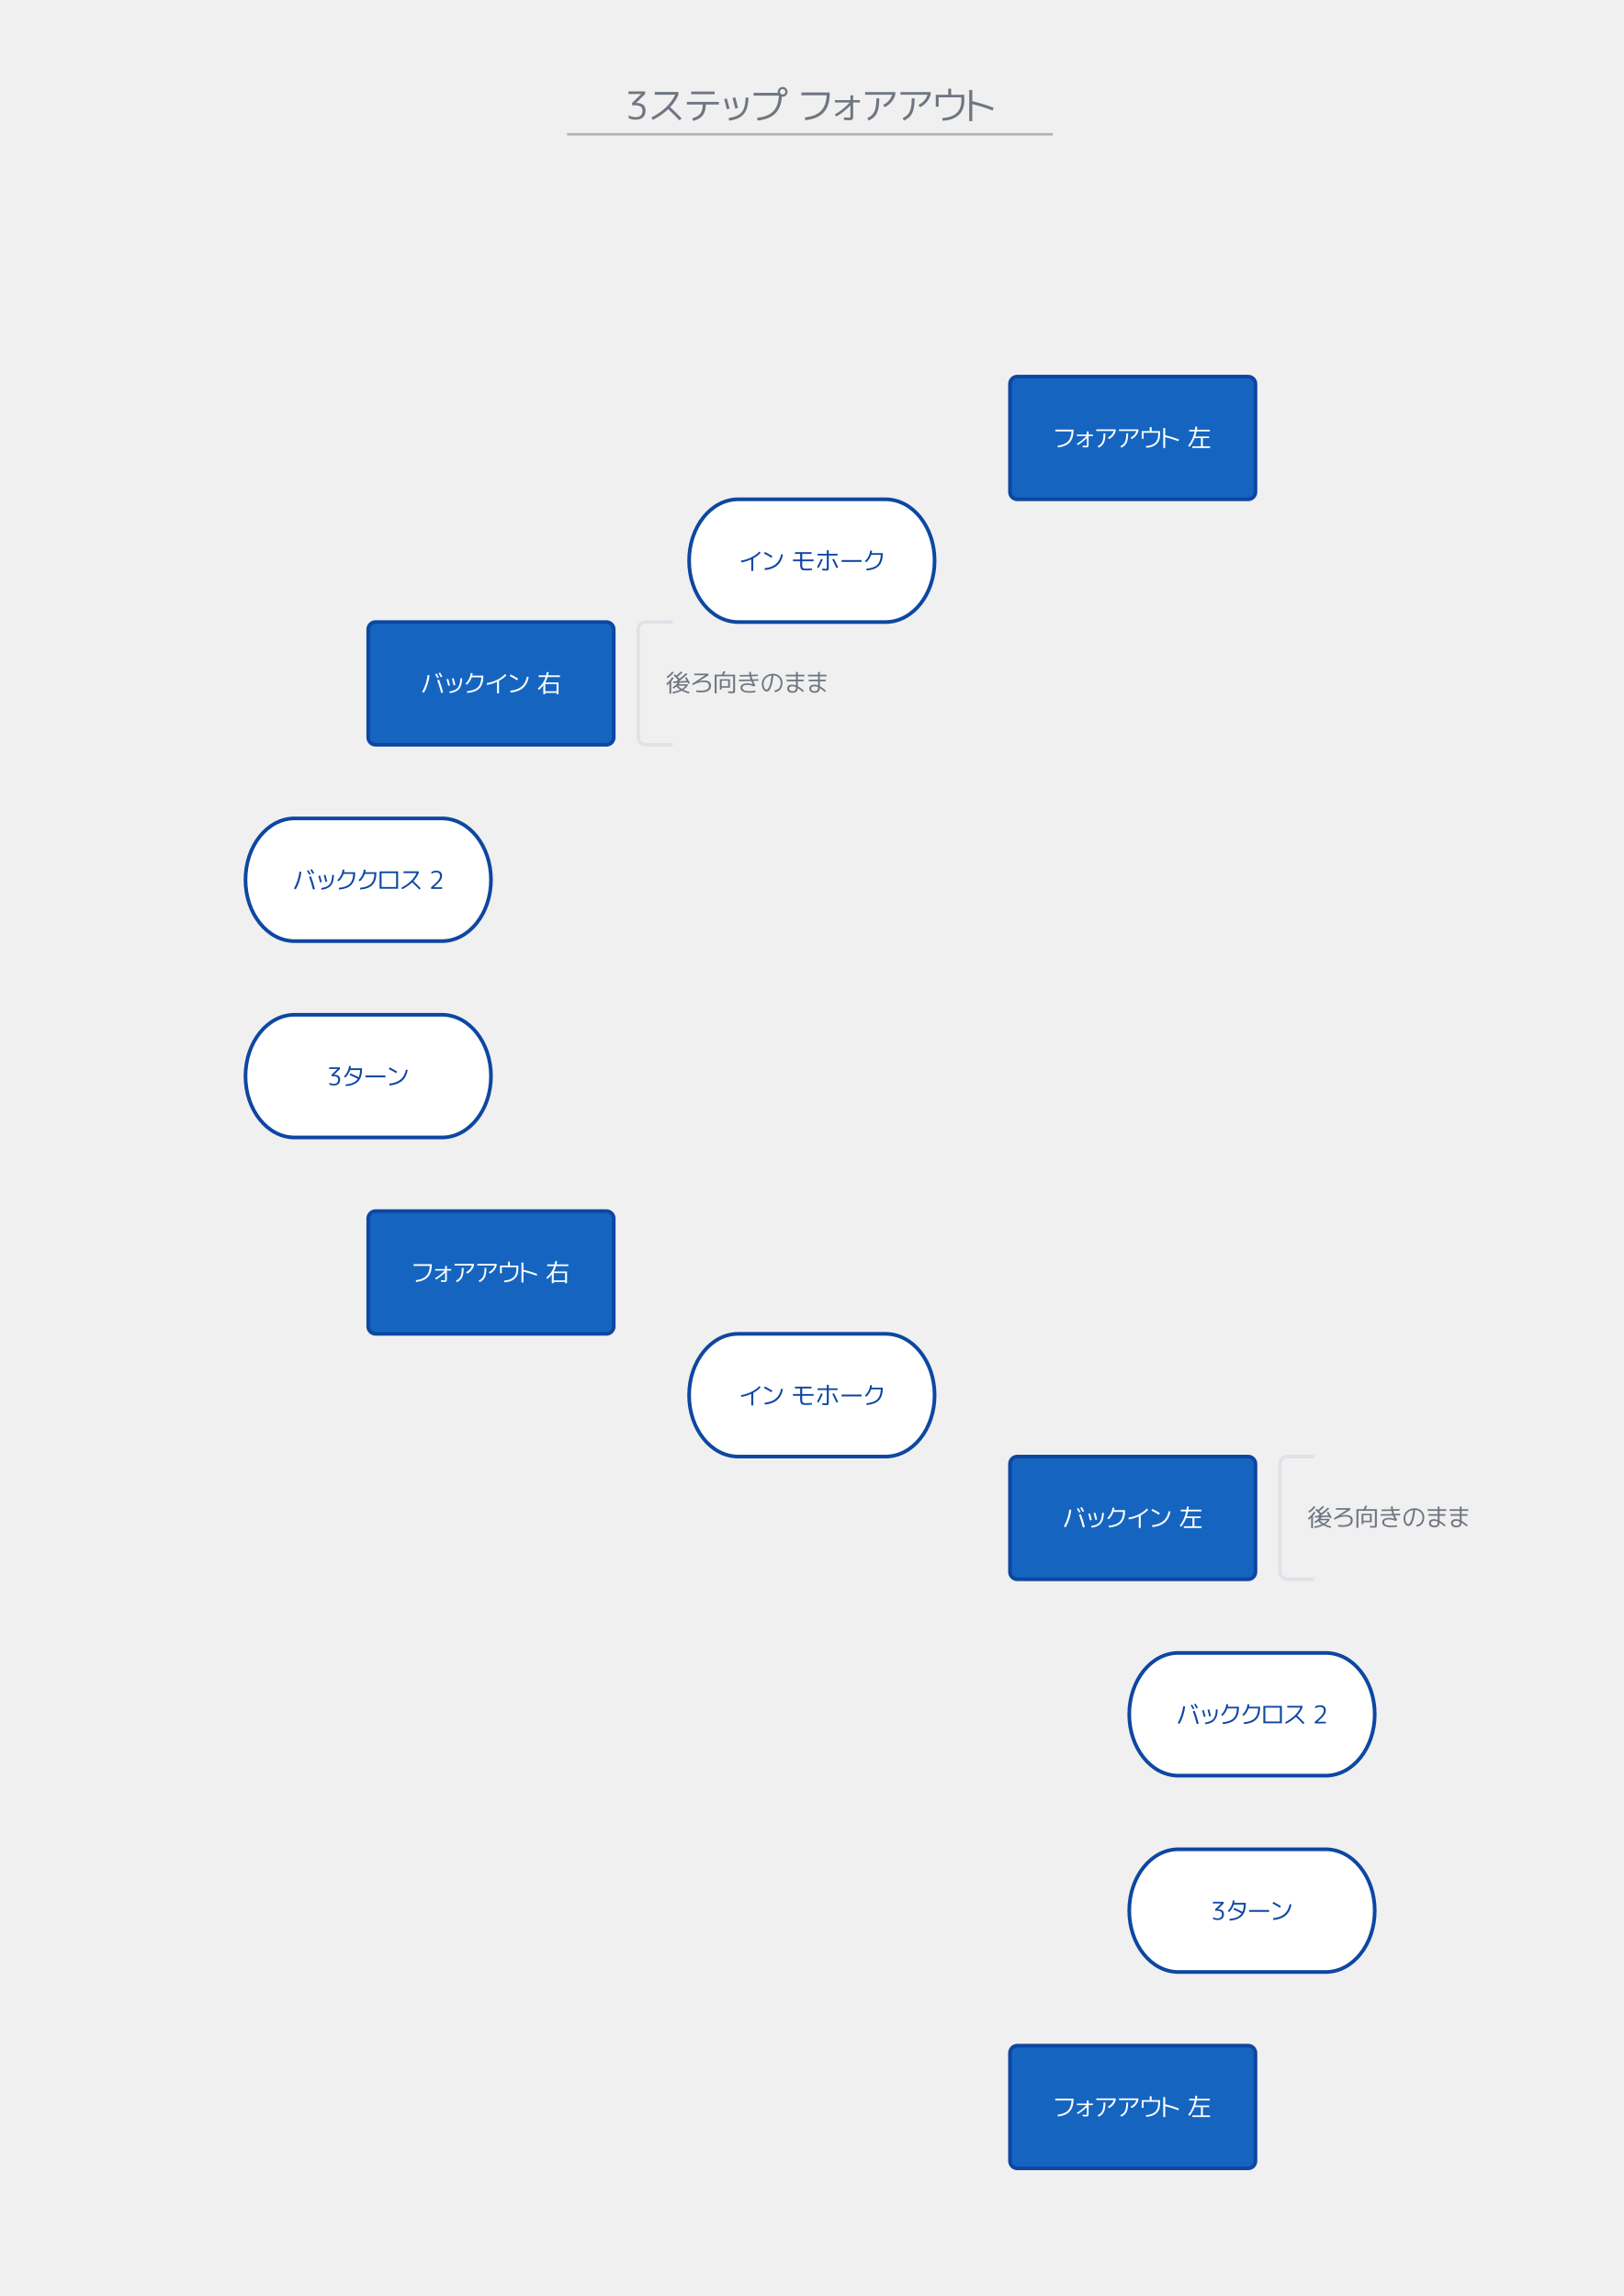
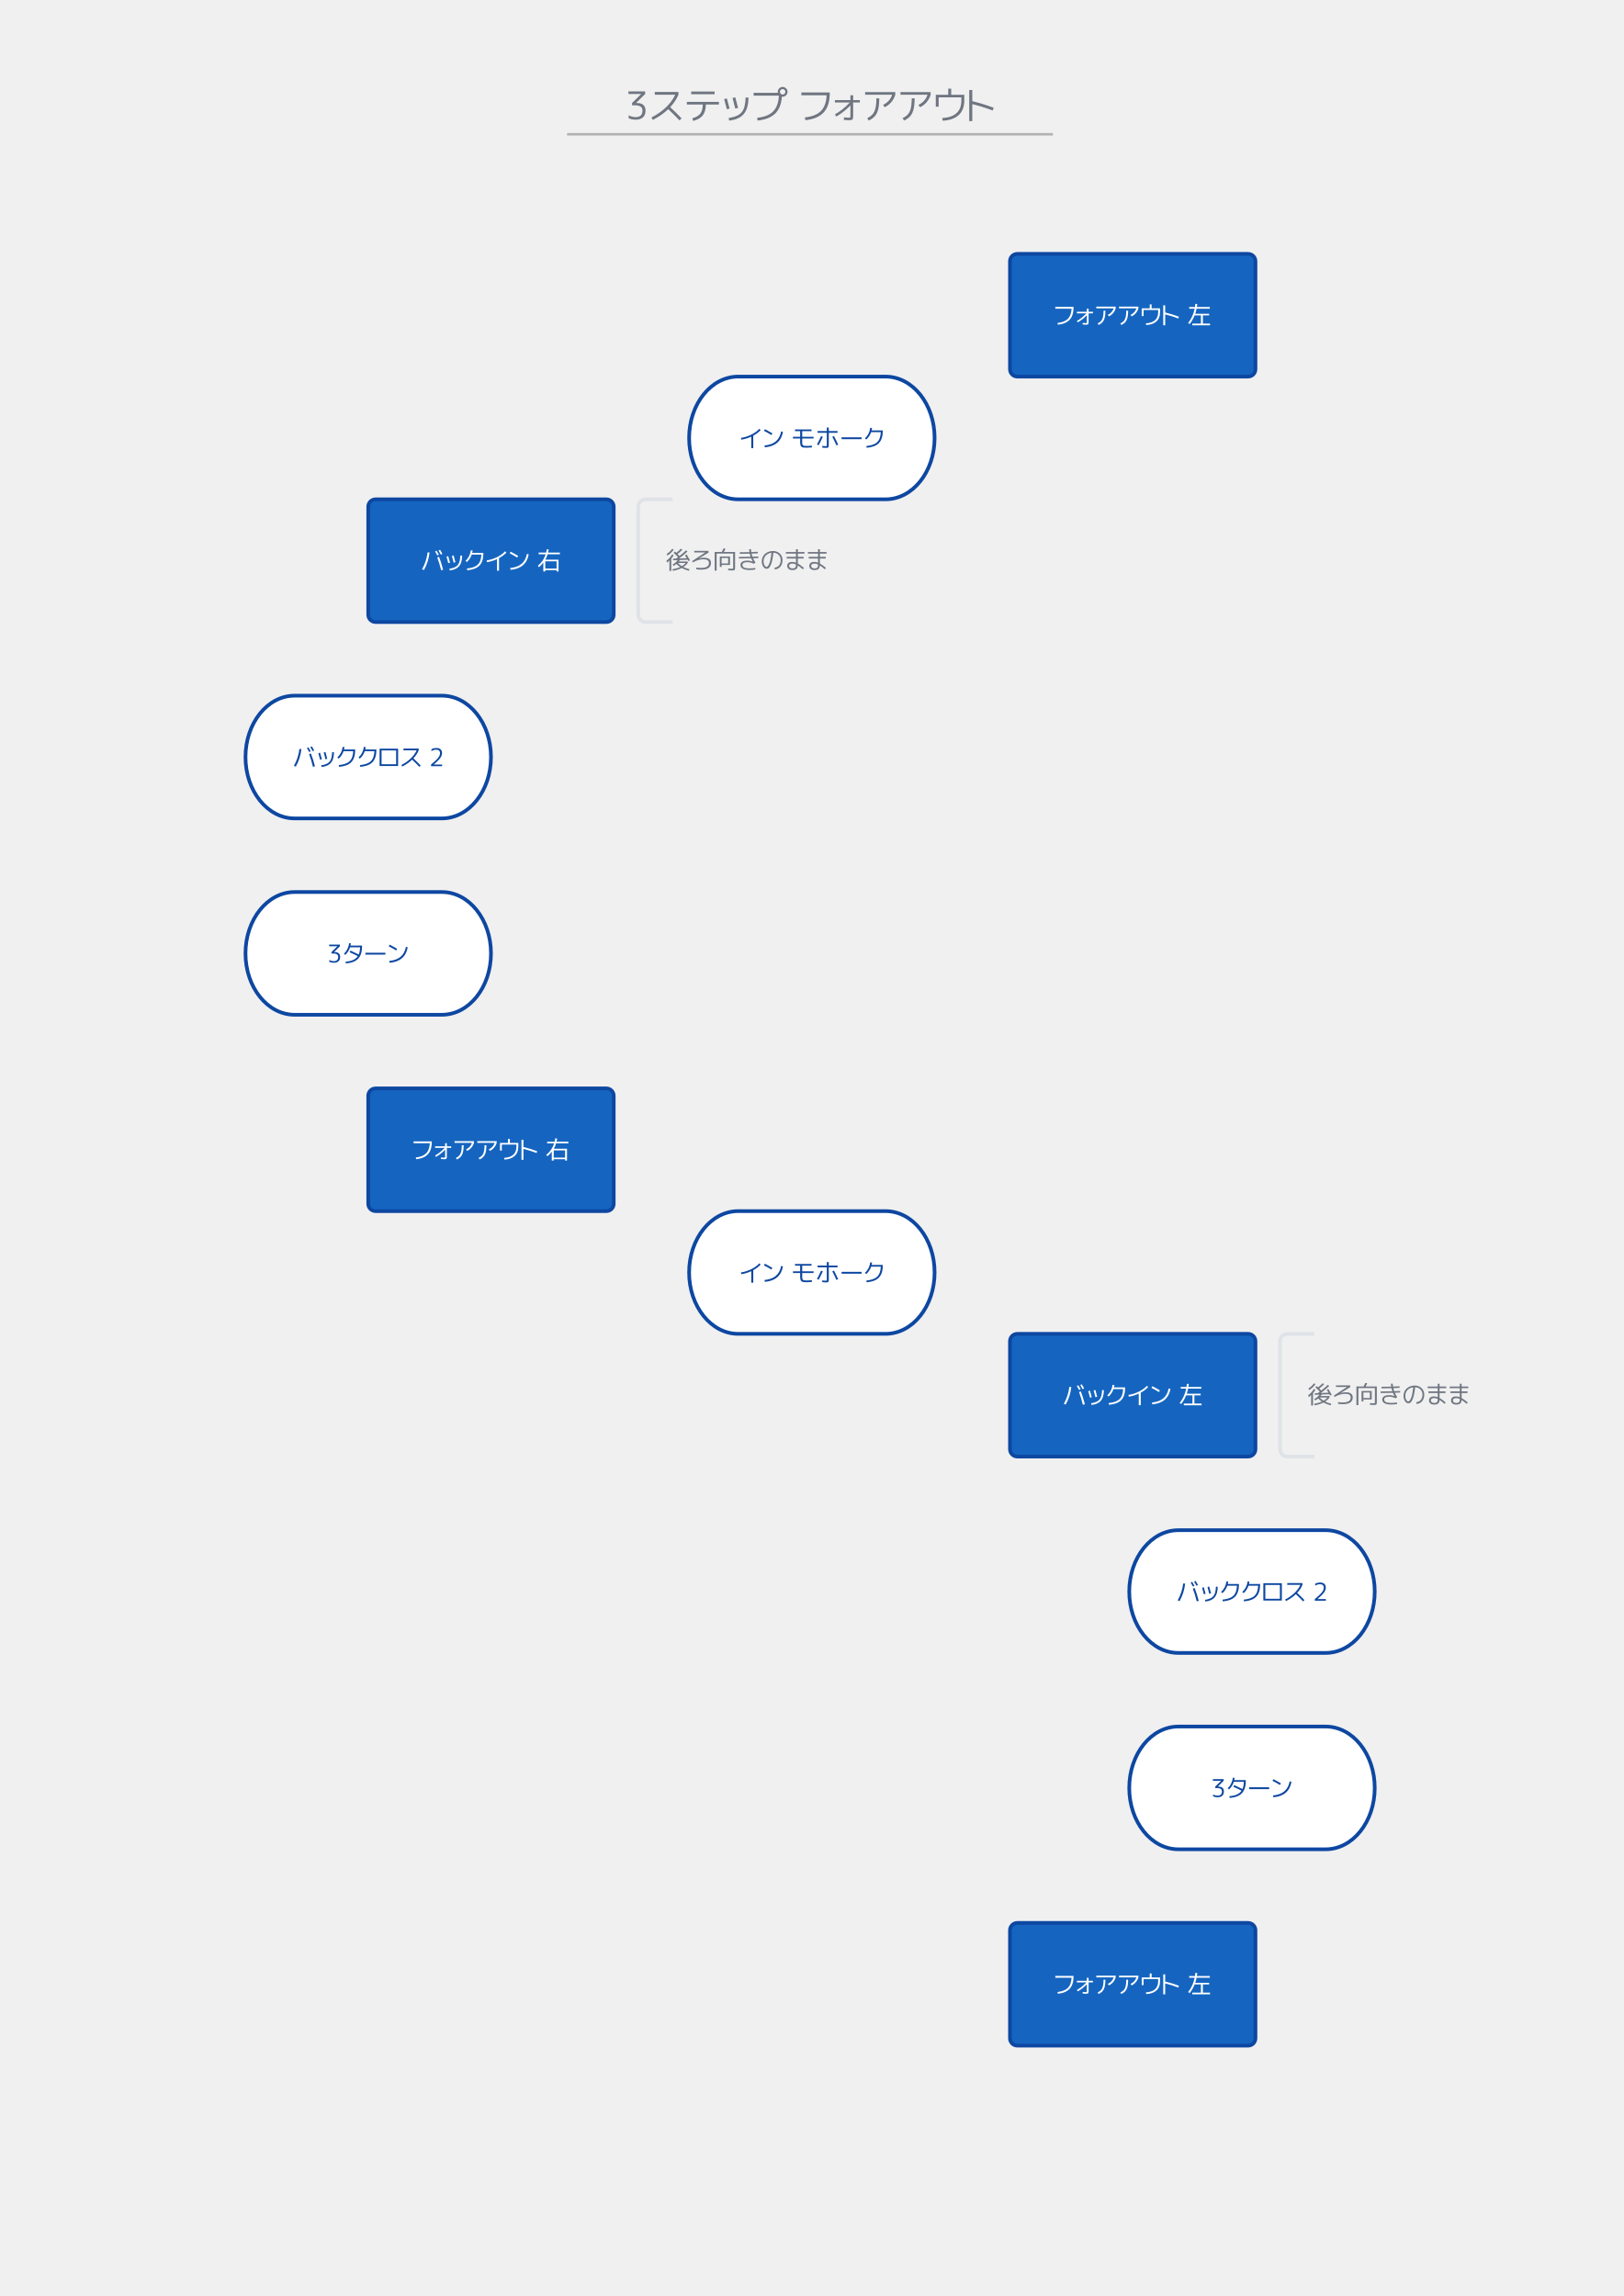
<svg xmlns="http://www.w3.org/2000/svg" xmlns:ns1="lucid" xmlns:xlink="http://www.w3.org/1999/xlink" width="1322.83" height="1870.87">
  <g transform="translate(0 1806.866)" ns1:page-tab-id="A8qZP.BcB5vR">
-     <path d="M822.83-134a6 6 0 0 1 6-6h188a6 6 0 0 1 6 6v88a6 6 0 0 1-6 6h-188a6 6 0 0 1-6-6z" stroke="#0d47a1" stroke-width="3" fill="#1565c0" />
-     <use xlink:href="#a" transform="matrix(1,0,0,1,834.8346,-128) translate(23.5957 45.25391)" />
-     <use xlink:href="#b" transform="matrix(1,0,0,1,834.8346,-128) translate(41.13477 45.25391)" />
-     <use xlink:href="#c" transform="matrix(1,0,0,1,834.8346,-128) translate(56.97461 45.25391)" />
-     <use xlink:href="#c" transform="matrix(1,0,0,1,834.8346,-128) translate(75.49023 45.25391)" />
-     <use xlink:href="#d" transform="matrix(1,0,0,1,834.8346,-128) translate(94.00586 45.25391)" />
-     <use xlink:href="#e" transform="matrix(1,0,0,1,834.8346,-128) translate(111.584 45.25391)" />
-     <use xlink:href="#f" transform="matrix(1,0,0,1,834.8346,-128) translate(132.4043 45.25391)" />
-     <path d="M1080-300c22.1 0 40 22.4 40 50s-17.9 50-40 50H960c-22.1 0-40-22.4-40-50s17.9-50 40-50z" stroke="#0d47a1" stroke-width="3" fill="#fff" />
-     <use xlink:href="#g" transform="matrix(1,0,0,1,925,-295) translate(61.46484 52.44141)" />
-     <use xlink:href="#h" transform="matrix(1,0,0,1,925,-295) translate(73.84766 52.44141)" />
-     <use xlink:href="#i" transform="matrix(1,0,0,1,925,-295) translate(91.30859 52.44141)" />
-     <use xlink:href="#j" transform="matrix(1,0,0,1,925,-295) translate(110.3516 52.44141)" />
-     <path d="M1080-460c22.1 0 40 22.4 40 50s-17.9 50-40 50H960c-22.1 0-40-22.4-40-50s17.9-50 40-50z" stroke="#0d47a1" stroke-width="3" fill="#fff" />
-     <use xlink:href="#k" transform="matrix(1,0,0,1,925,-455) translate(33.08594 52.44141)" />
-     <use xlink:href="#l" transform="matrix(1,0,0,1,925,-455) translate(52.98828 52.44141)" />
-     <use xlink:href="#m" transform="matrix(1,0,0,1,925,-455) translate(68.45703 52.44141)" />
-     <use xlink:href="#m" transform="matrix(1,0,0,1,925,-455) translate(85.72266 52.44141)" />
-     <use xlink:href="#n" transform="matrix(1,0,0,1,925,-455) translate(102.9883 52.44141)" />
-     <use xlink:href="#o" transform="matrix(1,0,0,1,925,-455) translate(120.6055 52.44141)" />
-     <use xlink:href="#p" transform="matrix(1,0,0,1,925,-455) translate(144.5312 52.44141)" />
-     <path d="M822.83-614a6 6 0 0 1 6-6h188a6 6 0 0 1 6 6v88a6 6 0 0 1-6 6h-188a6 6 0 0 1-6-6z" stroke="#0d47a1" stroke-width="3" fill="#1565c0" />
-     <use xlink:href="#q" transform="matrix(1,0,0,1,834.8346,-608) translate(30.5 45.25391)" />
-     <use xlink:href="#r" transform="matrix(1,0,0,1,834.8346,-608) translate(50.40234 45.25391)" />
-     <use xlink:href="#s" transform="matrix(1,0,0,1,834.8346,-608) translate(65.87109 45.25391)" />
-     <use xlink:href="#t" transform="matrix(1,0,0,1,834.8346,-608) translate(83.13672 45.25391)" />
-     <use xlink:href="#u" transform="matrix(1,0,0,1,834.8346,-608) translate(101.9258 45.25391)" />
-     <use xlink:href="#f" transform="matrix(1,0,0,1,834.8346,-608) translate(125.5 45.25391)" />
-     <path d="M1042.83-614a6 6 0 0 1 6-6h268a6 6 0 0 1 6 6v88a6 6 0 0 1-6 6h-268a6 6 0 0 1-6-6z" fill="#fff" fill-opacity="0" />
-     <path d="M1070.83-620h-22a6 6 0 0 0-6 6v88a6 6 0 0 0 6 6h22" stroke="#dfe3e8" stroke-width="3" fill="none" />
-     <use xlink:href="#v" transform="matrix(1,0,0,1,1065.335,-615) translate(0 51.65039)" />
-     <use xlink:href="#w" transform="matrix(1,0,0,1,1065.335,-615) translate(20 51.65039)" />
-     <use xlink:href="#x" transform="matrix(1,0,0,1,1065.335,-615) translate(38.06641 51.65039)" />
-     <use xlink:href="#y" transform="matrix(1,0,0,1,1065.335,-615) translate(58.06641 51.65039)" />
-     <use xlink:href="#z" transform="matrix(1,0,0,1,1065.335,-615) translate(76.75781 51.65039)" />
-     <use xlink:href="#A" transform="matrix(1,0,0,1,1065.335,-615) translate(96.34766 51.65039)" />
-     <use xlink:href="#B" transform="matrix(1,0,0,1,1065.335,-615) translate(114.3164 51.65039)" />
-     <path d="M721.42-720c22.1 0 40 22.4 40 50s-17.9 50-40 50h-120c-22.1 0-40-22.4-40-50s17.9-50 40-50z" stroke="#0d47a1" stroke-width="3" fill="#fff" />
-     <g>
-       <use xlink:href="#C" transform="matrix(1,0,0,1,566.4173,-715) translate(35.85938 52.44141)" />
-       <use xlink:href="#D" transform="matrix(1,0,0,1,566.4173,-715) translate(54.64844 52.44141)" />
-       <use xlink:href="#E" transform="matrix(1,0,0,1,566.4173,-715) translate(78.22266 52.44141)" />
-       <use xlink:href="#F" transform="matrix(1,0,0,1,566.4173,-715) translate(97.77344 52.44141)" />
-       <use xlink:href="#i" transform="matrix(1,0,0,1,566.4173,-715) translate(117.832 52.44141)" />
-       <use xlink:href="#G" transform="matrix(1,0,0,1,566.4173,-715) translate(136.875 52.44141)" />
-     </g>
-     <path d="M300-814a6 6 0 0 1 6-6h188a6 6 0 0 1 6 6v88a6 6 0 0 1-6 6H306a6 6 0 0 1-6-6z" stroke="#0d47a1" stroke-width="3" fill="#1565c0" />
-     <g>
-       <use xlink:href="#a" transform="matrix(1,0,0,1,312,-808) translate(23.5957 45.25391)" />
-       <use xlink:href="#b" transform="matrix(1,0,0,1,312,-808) translate(41.13477 45.25391)" />
-       <use xlink:href="#c" transform="matrix(1,0,0,1,312,-808) translate(56.97461 45.25391)" />
-       <use xlink:href="#c" transform="matrix(1,0,0,1,312,-808) translate(75.49023 45.25391)" />
-       <use xlink:href="#d" transform="matrix(1,0,0,1,312,-808) translate(94.00586 45.25391)" />
-       <use xlink:href="#e" transform="matrix(1,0,0,1,312,-808) translate(111.584 45.25391)" />
-       <use xlink:href="#H" transform="matrix(1,0,0,1,312,-808) translate(132.4043 45.25391)" />
-     </g>
-     <path d="M360-980c22.1 0 40 22.4 40 50s-17.9 50-40 50H240c-22.1 0-40-22.4-40-50s17.9-50 40-50z" stroke="#0d47a1" stroke-width="3" fill="#fff" />
-     <g>
-       <use xlink:href="#g" transform="matrix(1,0,0,1,205,-975) translate(61.46484 52.44141)" />
-       <use xlink:href="#h" transform="matrix(1,0,0,1,205,-975) translate(73.84766 52.44141)" />
-       <use xlink:href="#i" transform="matrix(1,0,0,1,205,-975) translate(91.30859 52.44141)" />
-       <use xlink:href="#j" transform="matrix(1,0,0,1,205,-975) translate(110.3516 52.44141)" />
-     </g>
-     <path d="M360-1140c22.1 0 40 22.4 40 50s-17.9 50-40 50H240c-22.1 0-40-22.4-40-50s17.9-50 40-50z" stroke="#0d47a1" stroke-width="3" fill="#fff" />
-     <g>
-       <use xlink:href="#k" transform="matrix(1,0,0,1,205,-1135) translate(33.08594 52.44141)" />
-       <use xlink:href="#l" transform="matrix(1,0,0,1,205,-1135) translate(52.98828 52.44141)" />
-       <use xlink:href="#m" transform="matrix(1,0,0,1,205,-1135) translate(68.45703 52.44141)" />
-       <use xlink:href="#m" transform="matrix(1,0,0,1,205,-1135) translate(85.72266 52.44141)" />
-       <use xlink:href="#n" transform="matrix(1,0,0,1,205,-1135) translate(102.9883 52.44141)" />
-       <use xlink:href="#o" transform="matrix(1,0,0,1,205,-1135) translate(120.6055 52.44141)" />
-       <use xlink:href="#p" transform="matrix(1,0,0,1,205,-1135) translate(144.5312 52.44141)" />
-     </g>
-     <path d="M300-1294a6 6 0 0 1 6-6h188a6 6 0 0 1 6 6v88a6 6 0 0 1-6 6H306a6 6 0 0 1-6-6z" stroke="#0d47a1" stroke-width="3" fill="#1565c0" />
-     <g>
-       <use xlink:href="#q" transform="matrix(1,0,0,1,312,-1288) translate(30.5 45.25391)" />
-       <use xlink:href="#r" transform="matrix(1,0,0,1,312,-1288) translate(50.40234 45.25391)" />
-       <use xlink:href="#s" transform="matrix(1,0,0,1,312,-1288) translate(65.87109 45.25391)" />
-       <use xlink:href="#t" transform="matrix(1,0,0,1,312,-1288) translate(83.13672 45.25391)" />
-       <use xlink:href="#u" transform="matrix(1,0,0,1,312,-1288) translate(101.9258 45.25391)" />
-       <use xlink:href="#H" transform="matrix(1,0,0,1,312,-1288) translate(125.5 45.25391)" />
-     </g>
-     <path d="M520-1294a6 6 0 0 1 6-6h268a6 6 0 0 1 6 6v88a6 6 0 0 1-6 6H526a6 6 0 0 1-6-6z" fill="#fff" fill-opacity="0" />
-     <path d="M548-1300h-22a6 6 0 0 0-6 6v88a6 6 0 0 0 6 6h22" stroke="#dfe3e8" stroke-width="3" fill="none" />
-     <g>
-       <use xlink:href="#v" transform="matrix(1,0,0,1,542.5,-1295) translate(0 51.65039)" />
-       <use xlink:href="#w" transform="matrix(1,0,0,1,542.5,-1295) translate(20 51.65039)" />
-       <use xlink:href="#x" transform="matrix(1,0,0,1,542.5,-1295) translate(38.06641 51.65039)" />
-       <use xlink:href="#y" transform="matrix(1,0,0,1,542.5,-1295) translate(58.06641 51.65039)" />
-       <use xlink:href="#z" transform="matrix(1,0,0,1,542.5,-1295) translate(76.75781 51.65039)" />
-       <use xlink:href="#A" transform="matrix(1,0,0,1,542.5,-1295) translate(96.34766 51.65039)" />
-       <use xlink:href="#B" transform="matrix(1,0,0,1,542.5,-1295) translate(114.3164 51.65039)" />
-     </g>
-     <path d="M721.42-1400c22.1 0 40 22.4 40 50s-17.9 50-40 50h-120c-22.1 0-40-22.4-40-50s17.9-50 40-50z" stroke="#0d47a1" stroke-width="3" fill="#fff" />
-     <g>
-       <use xlink:href="#C" transform="matrix(1,0,0,1,566.4173,-1395) translate(35.85938 52.44141)" />
-       <use xlink:href="#D" transform="matrix(1,0,0,1,566.4173,-1395) translate(54.64844 52.44141)" />
-       <use xlink:href="#E" transform="matrix(1,0,0,1,566.4173,-1395) translate(78.22266 52.44141)" />
-       <use xlink:href="#F" transform="matrix(1,0,0,1,566.4173,-1395) translate(97.77344 52.44141)" />
-       <use xlink:href="#i" transform="matrix(1,0,0,1,566.4173,-1395) translate(117.832 52.44141)" />
-       <use xlink:href="#G" transform="matrix(1,0,0,1,566.4173,-1395) translate(136.875 52.44141)" />
+     <path d="M822.83-234a6 6 0 0 1 6-6h188a6 6 0 0 1 6 6v88a6 6 0 0 1-6 6h-188a6 6 0 0 1-6-6z" stroke="#0d47a1" stroke-width="3" fill="#1565c0" />
+     <use xlink:href="#a" transform="matrix(1,0,0,1,834.8346,-228) translate(23.5957 45.25391)" />
+     <use xlink:href="#b" transform="matrix(1,0,0,1,834.8346,-228) translate(41.13477 45.25391)" />
+     <use xlink:href="#c" transform="matrix(1,0,0,1,834.8346,-228) translate(56.97461 45.25391)" />
+     <use xlink:href="#c" transform="matrix(1,0,0,1,834.8346,-228) translate(75.49023 45.25391)" />
+     <use xlink:href="#d" transform="matrix(1,0,0,1,834.8346,-228) translate(94.00586 45.25391)" />
+     <use xlink:href="#e" transform="matrix(1,0,0,1,834.8346,-228) translate(111.584 45.25391)" />
+     <use xlink:href="#f" transform="matrix(1,0,0,1,834.8346,-228) translate(132.4043 45.25391)" />
+     <path d="M1080-400c22.1 0 40 22.4 40 50s-17.9 50-40 50H960c-22.1 0-40-22.4-40-50s17.9-50 40-50z" stroke="#0d47a1" stroke-width="3" fill="#fff" />
+     <use xlink:href="#g" transform="matrix(1,0,0,1,925,-395) translate(61.46484 52.44141)" />
+     <use xlink:href="#h" transform="matrix(1,0,0,1,925,-395) translate(73.84766 52.44141)" />
+     <use xlink:href="#i" transform="matrix(1,0,0,1,925,-395) translate(91.30859 52.44141)" />
+     <use xlink:href="#j" transform="matrix(1,0,0,1,925,-395) translate(110.3516 52.44141)" />
+     <path d="M1080-560c22.1 0 40 22.4 40 50s-17.9 50-40 50H960c-22.1 0-40-22.4-40-50s17.9-50 40-50z" stroke="#0d47a1" stroke-width="3" fill="#fff" />
+     <use xlink:href="#k" transform="matrix(1,0,0,1,925,-555) translate(33.08594 52.44141)" />
+     <use xlink:href="#l" transform="matrix(1,0,0,1,925,-555) translate(52.98828 52.44141)" />
+     <use xlink:href="#m" transform="matrix(1,0,0,1,925,-555) translate(68.45703 52.44141)" />
+     <use xlink:href="#m" transform="matrix(1,0,0,1,925,-555) translate(85.72266 52.44141)" />
+     <use xlink:href="#n" transform="matrix(1,0,0,1,925,-555) translate(102.9883 52.44141)" />
+     <use xlink:href="#o" transform="matrix(1,0,0,1,925,-555) translate(120.6055 52.44141)" />
+     <use xlink:href="#p" transform="matrix(1,0,0,1,925,-555) translate(144.5312 52.44141)" />
+     <path d="M822.83-714a6 6 0 0 1 6-6h188a6 6 0 0 1 6 6v88a6 6 0 0 1-6 6h-188a6 6 0 0 1-6-6z" stroke="#0d47a1" stroke-width="3" fill="#1565c0" />
+     <use xlink:href="#q" transform="matrix(1,0,0,1,834.8346,-708) translate(30.5 45.25391)" />
+     <use xlink:href="#r" transform="matrix(1,0,0,1,834.8346,-708) translate(50.40234 45.25391)" />
+     <use xlink:href="#s" transform="matrix(1,0,0,1,834.8346,-708) translate(65.87109 45.25391)" />
+     <use xlink:href="#t" transform="matrix(1,0,0,1,834.8346,-708) translate(83.13672 45.25391)" />
+     <use xlink:href="#u" transform="matrix(1,0,0,1,834.8346,-708) translate(101.9258 45.25391)" />
+     <use xlink:href="#f" transform="matrix(1,0,0,1,834.8346,-708) translate(125.5 45.25391)" />
+     <path d="M1042.83-714a6 6 0 0 1 6-6h268a6 6 0 0 1 6 6v88a6 6 0 0 1-6 6h-268a6 6 0 0 1-6-6z" fill="#fff" fill-opacity="0" />
+     <path d="M1070.83-720h-22a6 6 0 0 0-6 6v88a6 6 0 0 0 6 6h22" stroke="#dfe3e8" stroke-width="3" fill="none" />
+     <use xlink:href="#v" transform="matrix(1,0,0,1,1065.335,-715) translate(0 51.65039)" />
+     <use xlink:href="#w" transform="matrix(1,0,0,1,1065.335,-715) translate(20 51.65039)" />
+     <use xlink:href="#x" transform="matrix(1,0,0,1,1065.335,-715) translate(38.06641 51.65039)" />
+     <use xlink:href="#y" transform="matrix(1,0,0,1,1065.335,-715) translate(58.06641 51.65039)" />
+     <use xlink:href="#z" transform="matrix(1,0,0,1,1065.335,-715) translate(76.75781 51.65039)" />
+     <use xlink:href="#A" transform="matrix(1,0,0,1,1065.335,-715) translate(96.34766 51.65039)" />
+     <use xlink:href="#B" transform="matrix(1,0,0,1,1065.335,-715) translate(114.3164 51.65039)" />
+     <path d="M721.42-820c22.1 0 40 22.4 40 50s-17.9 50-40 50h-120c-22.1 0-40-22.4-40-50s17.9-50 40-50z" stroke="#0d47a1" stroke-width="3" fill="#fff" />
+     <g>
+       <use xlink:href="#C" transform="matrix(1,0,0,1,566.4173,-815) translate(35.85938 52.44141)" />
+       <use xlink:href="#D" transform="matrix(1,0,0,1,566.4173,-815) translate(54.64844 52.44141)" />
+       <use xlink:href="#E" transform="matrix(1,0,0,1,566.4173,-815) translate(78.22266 52.44141)" />
+       <use xlink:href="#F" transform="matrix(1,0,0,1,566.4173,-815) translate(97.77344 52.44141)" />
+       <use xlink:href="#i" transform="matrix(1,0,0,1,566.4173,-815) translate(117.832 52.44141)" />
+       <use xlink:href="#G" transform="matrix(1,0,0,1,566.4173,-815) translate(136.875 52.44141)" />
+     </g>
+     <path d="M300-914a6 6 0 0 1 6-6h188a6 6 0 0 1 6 6v88a6 6 0 0 1-6 6H306a6 6 0 0 1-6-6z" stroke="#0d47a1" stroke-width="3" fill="#1565c0" />
+     <g>
+       <use xlink:href="#a" transform="matrix(1,0,0,1,312,-908) translate(23.5957 45.25391)" />
+       <use xlink:href="#b" transform="matrix(1,0,0,1,312,-908) translate(41.13477 45.25391)" />
+       <use xlink:href="#c" transform="matrix(1,0,0,1,312,-908) translate(56.97461 45.25391)" />
+       <use xlink:href="#c" transform="matrix(1,0,0,1,312,-908) translate(75.49023 45.25391)" />
+       <use xlink:href="#d" transform="matrix(1,0,0,1,312,-908) translate(94.00586 45.25391)" />
+       <use xlink:href="#e" transform="matrix(1,0,0,1,312,-908) translate(111.584 45.25391)" />
+       <use xlink:href="#H" transform="matrix(1,0,0,1,312,-908) translate(132.4043 45.25391)" />
+     </g>
+     <path d="M360-1080c22.1 0 40 22.4 40 50s-17.9 50-40 50H240c-22.1 0-40-22.4-40-50s17.9-50 40-50z" stroke="#0d47a1" stroke-width="3" fill="#fff" />
+     <g>
+       <use xlink:href="#g" transform="matrix(1,0,0,1,205,-1075) translate(61.46484 52.44141)" />
+       <use xlink:href="#h" transform="matrix(1,0,0,1,205,-1075) translate(73.84766 52.44141)" />
+       <use xlink:href="#i" transform="matrix(1,0,0,1,205,-1075) translate(91.30859 52.44141)" />
+       <use xlink:href="#j" transform="matrix(1,0,0,1,205,-1075) translate(110.3516 52.44141)" />
+     </g>
+     <path d="M360-1240c22.1 0 40 22.4 40 50s-17.9 50-40 50H240c-22.1 0-40-22.4-40-50s17.9-50 40-50z" stroke="#0d47a1" stroke-width="3" fill="#fff" />
+     <g>
+       <use xlink:href="#k" transform="matrix(1,0,0,1,205,-1235) translate(33.08594 52.44141)" />
+       <use xlink:href="#l" transform="matrix(1,0,0,1,205,-1235) translate(52.98828 52.44141)" />
+       <use xlink:href="#m" transform="matrix(1,0,0,1,205,-1235) translate(68.45703 52.44141)" />
+       <use xlink:href="#m" transform="matrix(1,0,0,1,205,-1235) translate(85.72266 52.44141)" />
+       <use xlink:href="#n" transform="matrix(1,0,0,1,205,-1235) translate(102.9883 52.44141)" />
+       <use xlink:href="#o" transform="matrix(1,0,0,1,205,-1235) translate(120.6055 52.44141)" />
+       <use xlink:href="#p" transform="matrix(1,0,0,1,205,-1235) translate(144.5312 52.44141)" />
+     </g>
+     <path d="M300-1394a6 6 0 0 1 6-6h188a6 6 0 0 1 6 6v88a6 6 0 0 1-6 6H306a6 6 0 0 1-6-6z" stroke="#0d47a1" stroke-width="3" fill="#1565c0" />
+     <g>
+       <use xlink:href="#q" transform="matrix(1,0,0,1,312,-1388) translate(30.5 45.25391)" />
+       <use xlink:href="#r" transform="matrix(1,0,0,1,312,-1388) translate(50.40234 45.25391)" />
+       <use xlink:href="#s" transform="matrix(1,0,0,1,312,-1388) translate(65.87109 45.25391)" />
+       <use xlink:href="#t" transform="matrix(1,0,0,1,312,-1388) translate(83.13672 45.25391)" />
+       <use xlink:href="#u" transform="matrix(1,0,0,1,312,-1388) translate(101.9258 45.25391)" />
+       <use xlink:href="#H" transform="matrix(1,0,0,1,312,-1388) translate(125.5 45.25391)" />
+     </g>
+     <path d="M520-1394a6 6 0 0 1 6-6h268a6 6 0 0 1 6 6v88a6 6 0 0 1-6 6H526a6 6 0 0 1-6-6z" fill="#fff" fill-opacity="0" />
+     <path d="M548-1400h-22a6 6 0 0 0-6 6v88a6 6 0 0 0 6 6h22" stroke="#dfe3e8" stroke-width="3" fill="none" />
+     <g>
+       <use xlink:href="#v" transform="matrix(1,0,0,1,542.5,-1395) translate(0 51.65039)" />
+       <use xlink:href="#w" transform="matrix(1,0,0,1,542.5,-1395) translate(20 51.65039)" />
+       <use xlink:href="#x" transform="matrix(1,0,0,1,542.5,-1395) translate(38.06641 51.65039)" />
+       <use xlink:href="#y" transform="matrix(1,0,0,1,542.5,-1395) translate(58.06641 51.65039)" />
+       <use xlink:href="#z" transform="matrix(1,0,0,1,542.5,-1395) translate(76.75781 51.65039)" />
+       <use xlink:href="#A" transform="matrix(1,0,0,1,542.5,-1395) translate(96.34766 51.65039)" />
+       <use xlink:href="#B" transform="matrix(1,0,0,1,542.5,-1395) translate(114.3164 51.65039)" />
+     </g>
+     <path d="M721.42-1500c22.1 0 40 22.4 40 50s-17.9 50-40 50h-120c-22.1 0-40-22.4-40-50s17.9-50 40-50z" stroke="#0d47a1" stroke-width="3" fill="#fff" />
+     <g>
+       <use xlink:href="#C" transform="matrix(1,0,0,1,566.4173,-1495) translate(35.85938 52.44141)" />
+       <use xlink:href="#D" transform="matrix(1,0,0,1,566.4173,-1495) translate(54.64844 52.44141)" />
+       <use xlink:href="#E" transform="matrix(1,0,0,1,566.4173,-1495) translate(78.22266 52.44141)" />
+       <use xlink:href="#F" transform="matrix(1,0,0,1,566.4173,-1495) translate(97.77344 52.44141)" />
+       <use xlink:href="#i" transform="matrix(1,0,0,1,566.4173,-1495) translate(117.832 52.44141)" />
+       <use xlink:href="#G" transform="matrix(1,0,0,1,566.4173,-1495) translate(136.875 52.44141)" />
    </g>
    <path d="M463-1697.45h393.84M463.03-1697.45H462M856.82-1697.45h1.02" stroke="#b2b2b2" stroke-width="2" fill="none" />
    <path d="M420-1760h480v80H420z" fill="none" />
    <g>
      <use xlink:href="#I" transform="matrix(1,0,0,1,425,-1755) translate(84.33464 45.34505)" />
      <use xlink:href="#J" transform="matrix(1,0,0,1,425,-1755) translate(103.5968 45.34505)" />
      <use xlink:href="#K" transform="matrix(1,0,0,1,425,-1755) translate(132.4293 45.34505)" />
      <use xlink:href="#L" transform="matrix(1,0,0,1,425,-1755) translate(162.8416 45.34505)" />
      <use xlink:href="#M" transform="matrix(1,0,0,1,425,-1755) translate(186.9041 45.34505)" />
      <use xlink:href="#N" transform="matrix(1,0,0,1,425,-1755) translate(225.793 45.34505)" />
      <use xlink:href="#O" transform="matrix(1,0,0,1,425,-1755) translate(253.076 45.34505)" />
      <use xlink:href="#P" transform="matrix(1,0,0,1,425,-1755) translate(277.7157 45.34505)" />
      <use xlink:href="#P" transform="matrix(1,0,0,1,425,-1755) translate(306.5178 45.34505)" />
      <use xlink:href="#Q" transform="matrix(1,0,0,1,425,-1755) translate(335.3199 45.34505)" />
      <use xlink:href="#R" transform="matrix(1,0,0,1,425,-1755) translate(362.6636 45.34505)" />
    </g>
-     <path d="M822.83-1494a6 6 0 0 1 6-6h188a6 6 0 0 1 6 6v88a6 6 0 0 1-6 6h-188a6 6 0 0 1-6-6z" stroke="#0d47a1" stroke-width="3" fill="#1565c0" />
-     <g>
-       <use xlink:href="#a" transform="matrix(1,0,0,1,834.8346,-1488) translate(23.5957 45.25391)" />
-       <use xlink:href="#b" transform="matrix(1,0,0,1,834.8346,-1488) translate(41.13477 45.25391)" />
-       <use xlink:href="#c" transform="matrix(1,0,0,1,834.8346,-1488) translate(56.97461 45.25391)" />
-       <use xlink:href="#c" transform="matrix(1,0,0,1,834.8346,-1488) translate(75.49023 45.25391)" />
-       <use xlink:href="#d" transform="matrix(1,0,0,1,834.8346,-1488) translate(94.00586 45.25391)" />
-       <use xlink:href="#e" transform="matrix(1,0,0,1,834.8346,-1488) translate(111.584 45.25391)" />
-       <use xlink:href="#f" transform="matrix(1,0,0,1,834.8346,-1488) translate(132.4043 45.25391)" />
+     <path d="M822.83-1594a6 6 0 0 1 6-6h188a6 6 0 0 1 6 6v88a6 6 0 0 1-6 6h-188a6 6 0 0 1-6-6z" stroke="#0d47a1" stroke-width="3" fill="#1565c0" />
+     <g>
+       <use xlink:href="#a" transform="matrix(1,0,0,1,834.8346,-1588) translate(23.5957 45.25391)" />
+       <use xlink:href="#b" transform="matrix(1,0,0,1,834.8346,-1588) translate(41.13477 45.25391)" />
+       <use xlink:href="#c" transform="matrix(1,0,0,1,834.8346,-1588) translate(56.97461 45.25391)" />
+       <use xlink:href="#c" transform="matrix(1,0,0,1,834.8346,-1588) translate(75.49023 45.25391)" />
+       <use xlink:href="#d" transform="matrix(1,0,0,1,834.8346,-1588) translate(94.00586 45.25391)" />
+       <use xlink:href="#e" transform="matrix(1,0,0,1,834.8346,-1588) translate(111.584 45.25391)" />
+       <use xlink:href="#f" transform="matrix(1,0,0,1,834.8346,-1588) translate(132.4043 45.25391)" />
    </g>
    <defs>
      <path fill="#fff" d="M69-720h761c3 479-214 695-654 744l-14-73c377-45 564-206 585-596H69v-75" id="S" />
      <use transform="matrix(0.01953125,0,0,0.01953125,0,0)" xlink:href="#S" id="a" />
      <path fill="#fff" d="M441-43c42-2 45-3 45-45v-284C368-251 241-152 105-74l-34-59c144-81 276-187 397-317H70v-65h416v-129h73v129h181v65H559v363C555 14 548 20 447 24c-43 0-89-3-138-9l5-66c53 5 96 8 127 8" id="T" />
      <use transform="matrix(0.01953125,0,0,0.01953125,0,0)" xlink:href="#T" id="b" />
      <path fill="#fff" d="M69-660v-70h809v70c-43 151-150 273-285 336l-41-63c125-62 205-153 242-273H69zm58 628c197-89 241-232 244-531h78c-3 336-61 494-285 597" id="U" />
      <use transform="matrix(0.01953125,0,0,0.01953125,0,0)" xlink:href="#U" id="c" />
      <path fill="#fff" d="M243-34c309-18 506-153 511-458v-97H145v251H68v-320h334v-164h79v164h351v166C829-147 599 21 252 38" id="V" />
      <use transform="matrix(0.01953125,0,0,0.01953125,0,0)" xlink:href="#V" id="d" />
      <path fill="#fff" d="M147-785v299c189 45 379 104 572 176l-24 74c-194-73-377-130-548-171V48H65v-833h82" id="W" />
      <use transform="matrix(0.01953125,0,0,0.01953125,0,0)" xlink:href="#W" id="e" />
      <path fill="#fff" d="M914-433v67H653v343h299v71H212v-71h359v-343H309C256-233 186-111 99-1L39-48c135-173 226-372 271-597H82v-70h241c7-43 12-87 15-130l81 4c-2 30-7 72-16 126h539v70H391c-15 75-34 146-56 212h579" id="X" />
      <use transform="matrix(0.01953125,0,0,0.01953125,0,0)" xlink:href="#X" id="f" />
      <path fill="#0d47a1" d="M464-232c2-138-128-149-279-144v-63c81-80 165-158 245-240H87v-69h449v69c-81 81-165 160-245 243 158-8 255 56 255 204C546-72 444 11 280 10 211 10 149-3 94-29v-79c57 33 119 49 186 50 118 0 184-58 184-174" id="Y" />
      <use transform="matrix(0.01953125,0,0,0.01953125,0,0)" xlink:href="#Y" id="g" />
      <path fill="#0d47a1" d="M71-367c110-102 191-257 213-439l74 4c-2 23-7 55-15 95h483C831-208 617-4 150 38l-11-72c240-23 407-82 509-232-113-59-227-113-342-163l36-69c111 49 226 103 344 163 35-79 54-179 57-300H325c-39 123-106 229-201 318" id="Z" />
      <use transform="matrix(0.01953125,0,0,0.01953125,0,0)" xlink:href="#Z" id="h" />
      <path fill="#0d47a1" d="M71-330v-78h834v78H71" id="aa" />
      <use transform="matrix(0.01953125,0,0,0.01953125,0,0)" xlink:href="#aa" id="i" />
      <path fill="#0d47a1" d="M70-677l36-69c109 55 214 113 314 174l-40 69c-94-59-197-117-310-174zM92-67c397-38 624-223 694-586l75 16C792-244 540-28 104 10" id="ab" />
      <use transform="matrix(0.01953125,0,0,0.01953125,0,0)" xlink:href="#ab" id="j" />
      <path fill="#0d47a1" d="M613-755l61-32c33 55 65 111 96 167l-62 30c-27-51-58-106-95-165zm143-39l63-33c40 66 73 123 98 172l-63 30c-32-58-65-114-98-169zm-53 290l77-24C841-370 897-191 948 8l-83 18c-50-201-104-378-162-530zM382-713C353-451 275-207 147 20L71-15c123-219 199-454 229-703" id="ac" />
      <use transform="matrix(0.01953125,0,0,0.01953125,0,0)" xlink:href="#ac" id="k" />
      <path fill="#0d47a1" d="M190-34c341-58 440-171 457-552l75 4C716-188 563-8 206 35zM70-543l72-16c21 72 46 163 74 272l-73 17c-23-95-48-186-73-273zm225-29l73-17c27 95 52 189 74 284l-74 16c-23-98-47-192-73-283" id="ad" />
      <use transform="matrix(0.01953125,0,0,0.01953125,0,0)" xlink:href="#ad" id="l" />
      <path fill="#0d47a1" d="M733-625H330c-40 118-108 222-204 311l-55-50c127-119 200-266 220-439l77 5c-3 31-9 65-18 102h466c1 488-214 682-675 724l-12-72c398-43 584-176 604-581" id="ae" />
      <use transform="matrix(0.01953125,0,0,0.01953125,0,0)" xlink:href="#ae" id="m" />
      <path fill="#0d47a1" d="M837-7H65v-723h772V-7zM147-80h608v-577H147v577" id="af" />
      <use transform="matrix(0.01953125,0,0,0.01953125,0,0)" xlink:href="#af" id="n" />
      <path fill="#0d47a1" d="M160-660v-74h634v74c-48 117-122 229-221 334 99 91 200 192 305 301l-55 54C723-76 622-177 520-272 405-161 267-65 106 16L71-49c273-140 515-346 637-611H160" id="ag" />
      <use transform="matrix(0.01953125,0,0,0.01953125,0,0)" xlink:href="#ag" id="o" />
      <path fill="#0d47a1" d="M459-540c0-99-57-148-157-148-65 0-133 20-202 59v-80c63-33 134-49 212-49 141-2 231 75 231 212 0 67-24 135-73 203-48 69-142 158-272 274h348V0H85v-69c145-120 244-214 296-281s78-131 78-190" id="ah" />
      <use transform="matrix(0.01953125,0,0,0.01953125,0,0)" xlink:href="#ah" id="p" />
      <path fill="#fff" d="M613-755l61-32c33 55 65 111 96 167l-62 30c-27-51-58-106-95-165zm143-39l63-33c40 66 73 123 98 172l-63 30c-32-58-65-114-98-169zm-53 290l77-24C841-370 897-191 948 8l-83 18c-50-201-104-378-162-530zM382-713C353-451 275-207 147 20L71-15c123-219 199-454 229-703" id="ai" />
      <use transform="matrix(0.01953125,0,0,0.01953125,0,0)" xlink:href="#ai" id="q" />
      <path fill="#fff" d="M190-34c341-58 440-171 457-552l75 4C716-188 563-8 206 35zM70-543l72-16c21 72 46 163 74 272l-73 17c-23-95-48-186-73-273zm225-29l73-17c27 95 52 189 74 284l-74 16c-23-98-47-192-73-283" id="aj" />
      <use transform="matrix(0.01953125,0,0,0.01953125,0,0)" xlink:href="#aj" id="r" />
      <path fill="#fff" d="M733-625H330c-40 118-108 222-204 311l-55-50c127-119 200-266 220-439l77 5c-3 31-9 65-18 102h466c1 488-214 682-675 724l-12-72c398-43 584-176 604-581" id="ak" />
      <use transform="matrix(0.01953125,0,0,0.01953125,0,0)" xlink:href="#ak" id="s" />
      <path fill="#fff" d="M71-384c295-40 609-200 769-380l51 55c-79 87-182 164-307 231V46h-83v-482C365-373 226-331 84-310" id="al" />
      <use transform="matrix(0.01953125,0,0,0.01953125,0,0)" xlink:href="#al" id="t" />
      <path fill="#fff" d="M70-677l36-69c109 55 214 113 314 174l-40 69c-94-59-197-117-310-174zM92-67c397-38 624-223 694-586l75 16C792-244 540-28 104 10" id="am" />
      <use transform="matrix(0.01953125,0,0,0.01953125,0,0)" xlink:href="#am" id="u" />
      <path fill="#6f7681" d="M224-422V89h-77v-443c-33 38-66 70-100 95l-24-79c101-74 180-163 238-267l62 37c-27 50-60 99-99 146zm441 311c64-36 117-80 159-133H503c43 49 97 94 162 133zM65-556l-32-66c96-59 173-131 230-215l62 36c-66 98-153 180-260 245zm421-61c14 14 69 67 83 81 104-81 195-160 274-237l57 48C787-616 669-518 548-431l323-13c-33-57-58-98-74-123l68-33c55 89 102 171 141 246l-68 29c-8-16-18-35-31-56l-322 12c-13 22-28 43-46 64h373c-1 20 3 45-2 61-44 63-104 119-181 169 78 39 163 69 255 92l-22 65C851 53 750 14 660-36 555 18 433 57 296 82l-25-64C394-2 502-33 595-75c-61-40-113-84-156-132-40 34-80 62-121 85l-38-59c76-39 166-116 215-184l-194 9-2-66 122-4c28-20 57-41 88-63-76-76-138-136-185-181l52-53c12 11 32 30 59 56 74-60 139-118 194-174l59 43c-56 57-123 117-202 181" id="an" />
      <use transform="matrix(0.01953125,0,0,0.01953125,0,0)" xlink:href="#an" id="v" />
      <path fill="#6f7681" d="M529-399c-160 0-311 64-429 132l-29-57c181-120 366-237 545-359H158v-67h593l5 70-402 247 1 2c70-22 136-33 199-33 202 0 303 72 303 216C857-61 720 33 446 33c-59 0-126-4-201-13l1-71c67 8 132 12 195 12 221 0 331-67 331-202 0-126-98-158-243-158" id="ao" />
      <use transform="matrix(0.01953125,0,0,0.01953125,0,0)" xlink:href="#ao" id="w" />
      <path fill="#6f7681" d="M377-162v82h-77v-435h424v353H377zm0-63h270v-228H377v228zM797-3c60-3 60 0 60-60v-574H167V74H87v-779h298c30-56 54-106 72-149l80 13c-19 45-41 91-66 136h466v642c-5 119-4 126-121 130-18 0-73-2-165-6l-2-69c68 3 117 5 148 5" id="ap" />
      <use transform="matrix(0.01953125,0,0,0.01953125,0,0)" xlink:href="#ap" id="x" />
      <path fill="#6f7681" d="M512-698c-6-39-10-79-12-121l74-4c3 39 8 80 15 123 87-3 177-7 270-13l3 66c-119 5-207 9-262 11 9 43 21 86 37 129 111-4 193-7 247-10l2 64c-49 3-124 6-224 11 25 56 59 117 103 182l-69 48c-95-45-184-67-268-67-139 0-208 38-208 115 0 49 23 86 69 110C389-5 606-13 751-39l10 67c-84 13-167 20-248 20-250 0-375-71-375-212 0-52 24-94 70-128 98-67 313-66 442-7-18-42-45-88-67-141-184 5-355 8-512 8v-65c171 0 334-2 488-7-13-39-25-82-36-130-165 5-304 7-415 7v-65c132 0 267-2 404-6" id="aq" />
      <use transform="matrix(0.01953125,0,0,0.01953125,0,0)" xlink:href="#aq" id="y" />
      <path fill="#6f7681" d="M543-744c218 0 392 160 392 375C935-150 814 8 616 24l-16-72c164-16 260-138 260-321 0-173-135-303-306-304-24 215-52 406-125 543C389-54 357-3 266-3 150-3 69-170 69-310c0-260 207-434 474-434zm-67 75c-189 18-333 157-332 359 0 64 14 119 41 164 40 59 64 86 119 54 119-122 141-351 172-577" id="ar" />
      <use transform="matrix(0.01953125,0,0,0.01953125,0,0)" xlink:href="#ar" id="z" />
      <path fill="#6f7681" d="M129-126c3-111 84-167 218-163 45 0 94 11 147 32v-173H105v-69h389v-136H71v-68h423v-116h76v116h279v68H570v136h245v69H570v208c73 39 159 101 257 186l-49 54c-79-69-148-122-209-160C559-2 496 50 347 51c-123 2-221-61-218-177zM347-17c119-1 147-44 147-166-51-25-98-37-139-37-98 0-147 31-148 94 1 72 62 110 140 109" id="as" />
      <use transform="matrix(0.01953125,0,0,0.01953125,0,0)" xlink:href="#as" id="A" />
      <use transform="matrix(0.01953125,0,0,0.01953125,0,0)" xlink:href="#as" id="B" />
      <path fill="#0d47a1" d="M71-384c295-40 609-200 769-380l51 55c-79 87-182 164-307 231V46h-83v-482C365-373 226-331 84-310" id="at" />
      <use transform="matrix(0.01953125,0,0,0.01953125,0,0)" xlink:href="#at" id="C" />
      <use transform="matrix(0.01953125,0,0,0.01953125,0,0)" xlink:href="#ab" id="D" />
      <path fill="#0d47a1" d="M156-737h690v73H457v234h474v72H457c11 120-39 289 81 304 96 12 223 3 322-5l3 72c-116 8-265 22-371 2C389-5 371-88 371-222v-136H71v-72h300v-234H156v-73" id="au" />
      <use transform="matrix(0.01953125,0,0,0.01953125,0,0)" xlink:href="#au" id="E" />
      <path fill="#0d47a1" d="M433-39c52-2 49-4 49-59v-499H96v-72h386v-147h82v147h366v72H564v508C560 18 553 30 448 34c-50 0-103-5-161-14l8-70c45 7 91 11 138 11zM243-457l73 27C263-309 204-192 141-77l-70-33c64-116 121-232 172-347zm468 27l70-31c63 119 121 239 175 361l-73 29c-59-132-116-252-172-359" id="av" />
      <use transform="matrix(0.01953125,0,0,0.01953125,0,0)" xlink:href="#av" id="F" />
      <use transform="matrix(0.01953125,0,0,0.01953125,0,0)" xlink:href="#ae" id="G" />
      <path fill="#fff" d="M345-43h472v-302H345v302zm553-370V79h-81V24H345v55h-82v-372c-57 78-118 142-184 193l-45-61c154-119 263-278 327-477H69v-71h312c11-47 20-92 27-137l80 5c-5 38-14 82-25 132h492v71H443c-26 83-57 158-94 225h549" id="aw" />
      <use transform="matrix(0.01953125,0,0,0.01953125,0,0)" xlink:href="#aw" id="H" />
      <path fill="#6f7681" d="M464-232c2-138-128-149-279-144v-63c81-80 165-158 245-240H87v-69h449v69c-81 81-165 160-245 243 158-8 255 56 255 204C546-72 444 11 280 10 211 10 149-3 94-29v-79c57 33 119 49 186 50 118 0 184-58 184-174" id="ax" />
      <use transform="matrix(0.03038194,0,0,0.03038194,0,0)" xlink:href="#ax" id="I" />
      <path fill="#6f7681" d="M160-660v-74h634v74c-48 117-122 229-221 334 99 91 200 192 305 301l-55 54C723-76 622-177 520-272 405-161 267-65 106 16L71-49c273-140 515-346 637-611H160" id="ay" />
      <use transform="matrix(0.03038194,0,0,0.03038194,0,0)" xlink:href="#ay" id="J" />
      <path fill="#6f7681" d="M187-673v-71h628v71H187zM71-468h860v72H580C575-127 464-19 240 44l-23-71c193-59 275-136 281-369H71v-72" id="az" />
      <use transform="matrix(0.03038194,0,0,0.03038194,0,0)" xlink:href="#az" id="K" />
      <path fill="#6f7681" d="M190-34c341-58 440-171 457-552l75 4C716-188 563-8 206 35zM70-543l72-16c21 72 46 163 74 272l-73 17c-23-95-48-186-73-273zm225-29l73-17c27 95 52 189 74 284l-74 16c-23-98-47-192-73-283" id="aA" />
      <use transform="matrix(0.03038194,0,0,0.03038194,0,0)" xlink:href="#aA" id="L" />
      <path fill="#6f7681" d="M978-738c0 76-67 144-152 131C797-196 580-11 175 34l-13-73c377-45 563-204 584-596H68v-75h650c-16-87 50-158 128-158 70 0 132 60 132 130zm-132 74c39 1 75-35 74-74 1-39-35-74-74-73-39-1-74 34-73 73-1 39 34 75 73 74" id="aB" />
      <use transform="matrix(0.03038194,0,0,0.03038194,0,0)" xlink:href="#aB" id="M" />
      <path fill="#6f7681" d="M69-720h761c3 479-214 695-654 744l-14-73c377-45 564-206 585-596H69v-75" id="aC" />
      <use transform="matrix(0.03038194,0,0,0.03038194,0,0)" xlink:href="#aC" id="N" />
      <path fill="#6f7681" d="M441-43c42-2 45-3 45-45v-284C368-251 241-152 105-74l-34-59c144-81 276-187 397-317H70v-65h416v-129h73v129h181v65H559v363C555 14 548 20 447 24c-43 0-89-3-138-9l5-66c53 5 96 8 127 8" id="aD" />
      <use transform="matrix(0.03038194,0,0,0.03038194,0,0)" xlink:href="#aD" id="O" />
      <path fill="#6f7681" d="M69-660v-70h809v70c-43 151-150 273-285 336l-41-63c125-62 205-153 242-273H69zm58 628c197-89 241-232 244-531h78c-3 336-61 494-285 597" id="aE" />
      <use transform="matrix(0.03038194,0,0,0.03038194,0,0)" xlink:href="#aE" id="P" />
      <path fill="#6f7681" d="M243-34c309-18 506-153 511-458v-97H145v251H68v-320h334v-164h79v164h351v166C829-147 599 21 252 38" id="aF" />
      <use transform="matrix(0.03038194,0,0,0.03038194,0,0)" xlink:href="#aF" id="Q" />
      <path fill="#6f7681" d="M147-785v299c189 45 379 104 572 176l-24 74c-194-73-377-130-548-171V48H65v-833h82" id="aG" />
      <use transform="matrix(0.03038194,0,0,0.03038194,0,0)" xlink:href="#aG" id="R" />
    </defs>
  </g>
</svg>
